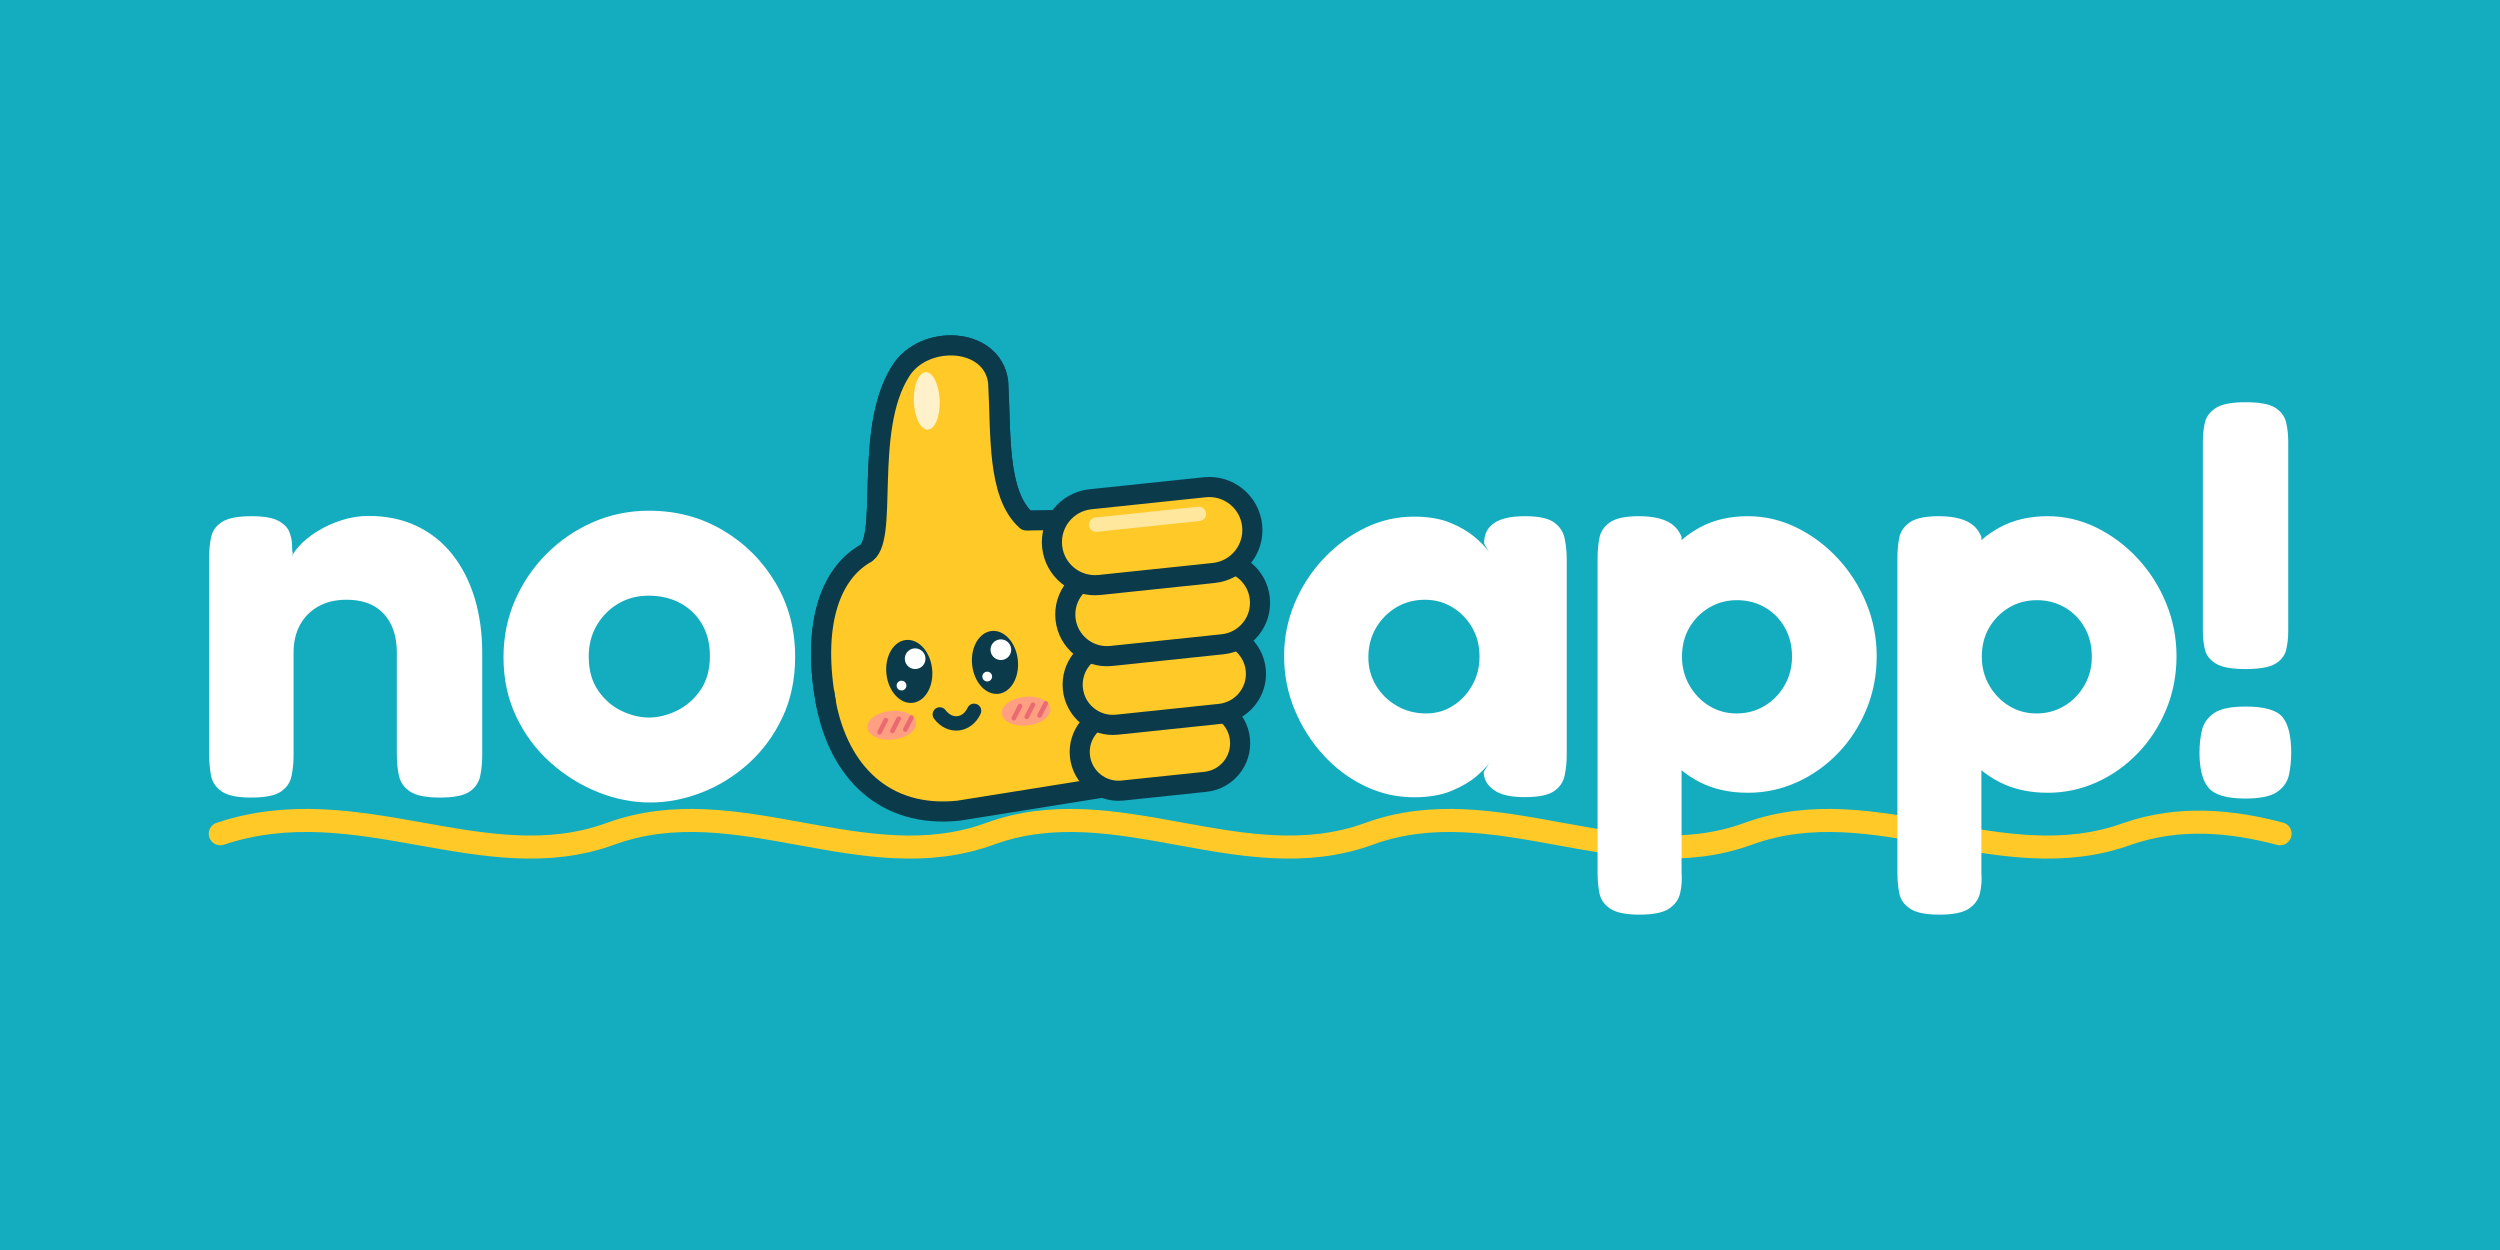
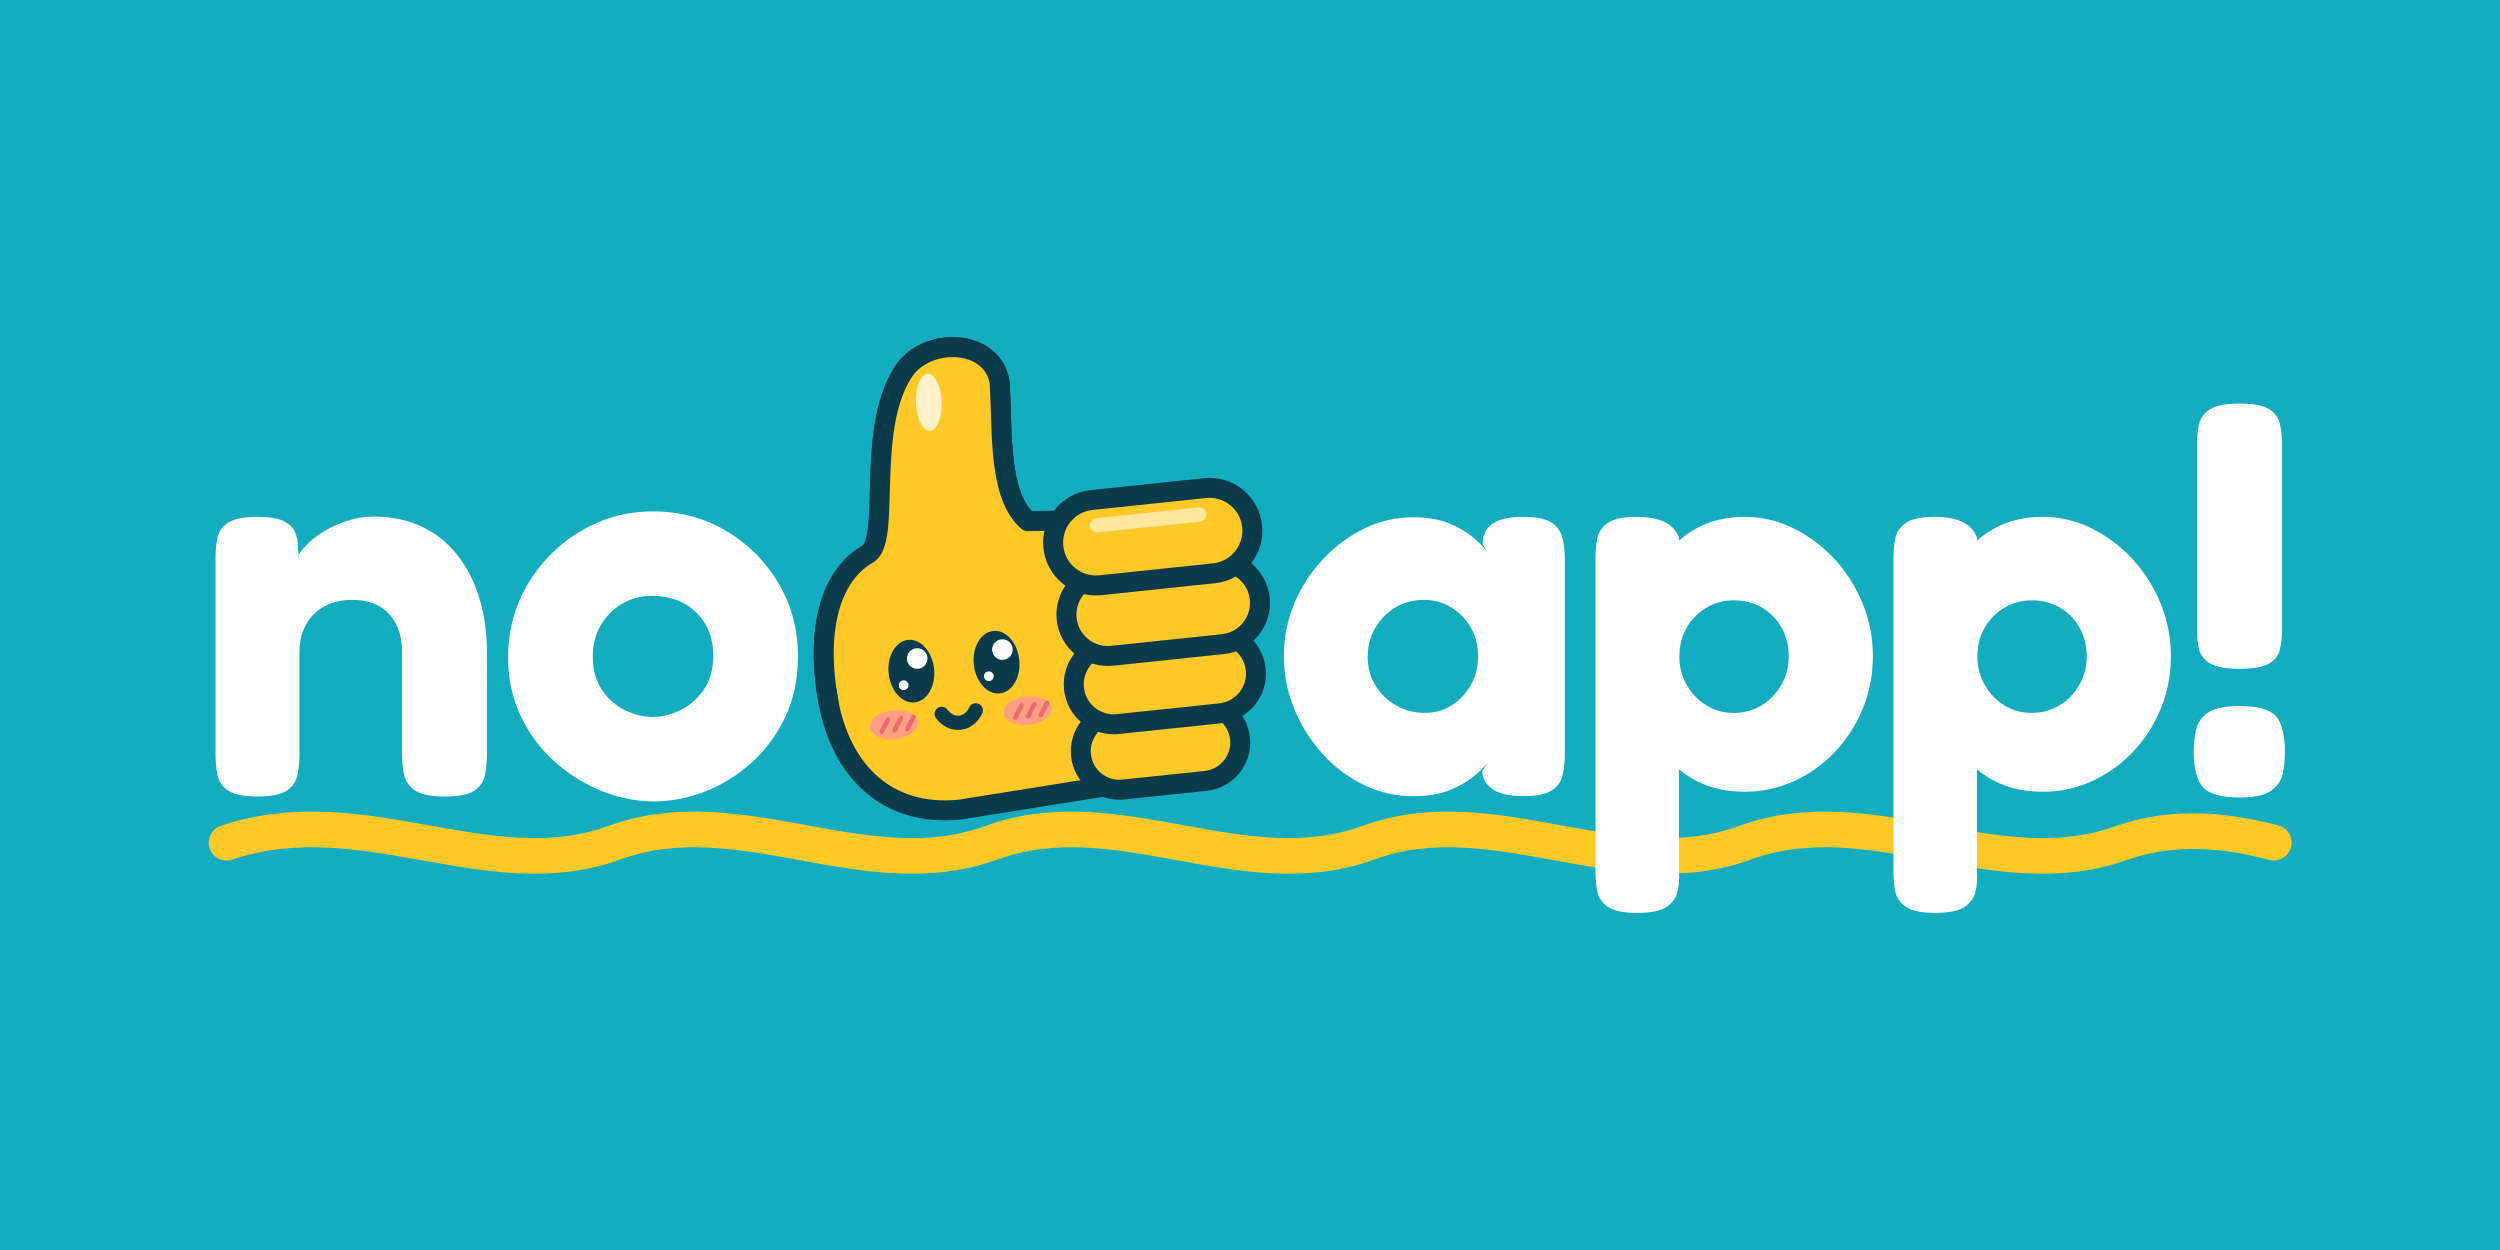
<svg xmlns="http://www.w3.org/2000/svg" width="1200" height="600" viewBox="0 0 1200 600">
  <rect width="1200" height="600" fill="#14ACBF" />
-   <g transform="translate(40.06 134.61) scale(1.2296)">
-     <path d="M 53.4 216.0 C 107.1 198.0 156.5 234.0 205.8 216.0 C 255.2 198.0 304.5 234.0 353.9 216.0 C 403.2 198.0 452.6 234.0 501.9 216.0 C 551.2 198.0 600.6 234.0 649.9 216.0 C 699.3 198.0 748.6 234.0 798.0 216.0 C 818.3 209.0 838.6 211.0 857.5 216.0" fill="none" stroke="#FFC928" stroke-width="9" stroke-linecap="round" />
+   <g transform="translate(43.48 135.62) scale(1.2221)">
+     <path d="M 53.4 220.0 C 107.1 202.0 156.5 238.0 205.8 220.0 C 255.2 202.0 304.5 238.0 353.9 220.0 C 403.2 202.0 452.6 238.0 501.9 220.0 C 551.2 202.0 600.6 238.0 649.9 220.0 C 699.3 202.0 748.6 238.0 798.0 220.0 C 818.3 213.0 838.6 215.0 857.5 220.0" fill="none" stroke="#FFC928" stroke-width="14" stroke-linecap="round" />
    <path d="M65.41 201.87Q57.435 201.87 53.97 199.478Q50.505 197.085 49.79 193.262Q49.075 189.44 49.075 185.205V107.82Q49.075 103.64 49.873 100.037Q50.67 96.435 54.163 94.235Q57.655 92.035 65.63 92.035Q72.78 92.035 76.108 93.85Q79.435 95.665 80.425 98.305Q81.415 100.945 81.415 103.282Q81.415 105.62 81.745 106.5L80.425 110.735Q80.975 107.325 83.917 103.998Q86.86 100.67 91.315 97.92Q95.77 95.17 100.94 93.547Q106.11 91.925 111.17 91.925Q121.785 91.925 130.062 95.858Q138.34 99.79 144.032 106.995Q149.725 114.2 152.695 123.963Q155.665 133.725 155.665 145.44V185.425Q155.665 189.66 154.868 193.483Q154.07 197.305 150.688 199.588Q147.305 201.87 139.11 201.87Q130.915 201.87 127.423 199.478Q123.93 197.085 123.132 193.262Q122.335 189.44 122.335 185.205V145.385Q122.335 138.895 120.052 134.275Q117.77 129.655 113.453 127.153Q109.135 124.65 102.645 124.65Q96.375 124.65 91.727 127.235Q87.08 129.82 84.55 134.44Q82.02 139.06 82.02 145.385V185.425Q82.02 189.66 81.222 193.483Q80.425 197.305 77.015 199.588Q73.605 201.87 65.41 201.87Z M221.225 203.795Q210.885 203.795 200.71 199.697Q190.535 195.6 182.175 188.093Q173.815 180.585 168.892 170.163Q163.97 159.74 163.97 147.09Q163.97 135.21 168.452 124.897Q172.935 114.585 180.8 106.72Q188.665 98.855 198.895 94.373Q209.125 89.89 220.785 89.89Q236.68 89.89 249.55 97.48Q262.42 105.07 270.12 117.968Q277.82 130.865 277.82 146.87Q277.82 160.125 272.842 170.63Q267.865 181.135 259.642 188.56Q251.42 195.985 241.382 199.89Q231.345 203.795 221.225 203.795ZM220.785 170.63Q226.065 170.63 231.565 167.99Q237.065 165.35 240.805 159.988Q244.545 154.625 244.545 146.595Q244.545 139.5 241.492 134.22Q238.44 128.94 233.022 125.998Q227.605 123.055 220.565 123.055Q214.075 123.055 208.822 126.135Q203.57 129.215 200.407 134.577Q197.245 139.94 197.245 146.815Q197.245 154.735 200.902 160.07Q204.56 165.405 210.005 168.017Q215.45 170.63 220.785 170.63Z" fill="#FFFFFF" />
    <path d="M330.436 202.09Q322.406 202.09 318.913 199.697Q315.421 197.305 314.706 193.455Q313.991 189.605 313.991 185.37V58.595Q313.991 54.195 314.816 50.455Q315.641 46.715 319.133 44.405Q322.626 42.095 330.656 42.095Q338.686 42.095 342.096 44.487Q345.506 46.88 346.303 50.62Q347.101 54.36 347.101 58.815V103.64Q351.006 99.57 357.276 95.83Q363.546 92.09 372.236 92.09Q385.931 92.09 396.821 99.02Q407.711 105.95 414.118 117.968Q420.526 129.985 420.526 145.605V185.59Q420.526 189.825 419.728 193.565Q418.931 197.305 415.548 199.67Q412.166 202.035 403.971 202.035Q396.106 202.035 392.531 199.725Q388.956 197.415 388.158 193.593Q387.361 189.77 387.361 185.205V145.385Q387.361 139.06 385.161 134.523Q382.961 129.985 378.726 127.4Q374.491 124.815 368.331 124.815Q360.191 124.815 354.141 129.71Q348.091 134.605 347.101 141.755V185.59Q347.101 189.825 346.276 193.647Q345.451 197.47 342.041 199.78Q338.631 202.09 330.436 202.09Z" fill="#FFFFFF" />
    <path d="M562.527 201.705Q554.332 201.705 550.454 198.845Q546.577 195.985 546.632 191.805L548.942 188.12Q547.512 190.32 543.827 193.51Q540.142 196.7 534.119 199.23Q528.097 201.76 519.407 201.76Q509.287 201.76 500.157 197.36Q491.027 192.96 483.959 185.205Q476.892 177.45 472.794 167.55Q468.697 157.65 468.697 146.595Q468.697 135.815 472.794 126.053Q476.892 116.29 484.069 108.645Q491.247 101.0 500.294 96.6Q509.342 92.2 519.407 92.2Q527.602 92.2 533.322 94.51Q539.042 96.82 542.837 99.955Q546.632 103.09 548.612 105.95L546.797 102.815Q546.632 97.59 550.537 94.812Q554.442 92.035 562.747 92.035Q570.722 92.035 574.077 94.455Q577.432 96.875 578.229 100.78Q579.027 104.685 579.027 109.085V185.04Q579.027 189.33 578.229 193.208Q577.432 197.085 574.049 199.395Q570.667 201.705 562.527 201.705ZM524.137 169.035Q529.912 169.035 534.614 166.037Q539.317 163.04 542.149 158.007Q544.982 152.975 544.982 146.87Q544.982 140.435 542.094 135.485Q539.207 130.535 534.394 127.593Q529.582 124.65 523.697 124.65Q517.372 124.65 512.394 127.675Q507.417 130.7 504.502 135.76Q501.587 140.82 501.587 147.145Q501.587 153.195 504.584 158.145Q507.582 163.095 512.697 166.065Q517.812 169.035 524.137 169.035Z M649.757 200.0Q638.977 200.0 630.782 195.765Q622.587 191.53 617.142 184.077Q611.697 176.625 608.974 166.945Q606.252 157.265 606.417 146.21Q606.582 135.32 609.387 125.502Q612.192 115.685 617.637 108.178Q623.082 100.67 631.112 96.352Q639.142 92.035 649.757 92.035Q659.602 92.035 668.649 96.435Q677.697 100.835 684.792 108.452Q691.887 116.07 695.957 125.942Q700.027 135.815 700.027 146.705Q700.027 157.87 695.957 167.605Q691.887 177.34 684.874 184.6Q677.862 191.86 668.814 195.93Q659.767 200.0 649.757 200.0ZM607.407 247.575Q599.542 247.575 596.049 245.265Q592.557 242.955 591.814 239.297Q591.072 235.64 591.072 231.405V108.425Q591.072 104.135 591.787 100.477Q592.502 96.82 595.912 94.427Q599.322 92.035 607.187 92.035Q613.897 92.035 618.049 93.96Q622.202 95.885 623.852 100.12V231.185Q624.182 235.42 623.302 239.188Q622.422 242.955 618.929 245.265Q615.437 247.575 607.407 247.575ZM645.302 169.035Q651.352 169.035 656.247 166.093Q661.142 163.15 664.057 158.09Q666.972 153.03 666.972 146.87Q666.972 140.49 664.139 135.485Q661.307 130.48 656.412 127.648Q651.517 124.815 645.467 124.815Q639.472 124.815 634.577 127.757Q629.682 130.7 626.849 135.623Q624.017 140.545 624.017 146.87Q624.017 153.03 626.932 158.09Q629.847 163.15 634.659 166.093Q639.472 169.035 645.302 169.035Z M766.797 200.0Q756.017 200.0 747.822 195.765Q739.627 191.53 734.182 184.077Q728.737 176.625 726.014 166.945Q723.292 157.265 723.457 146.21Q723.622 135.32 726.427 125.502Q729.232 115.685 734.677 108.178Q740.122 100.67 748.152 96.352Q756.182 92.035 766.797 92.035Q776.642 92.035 785.689 96.435Q794.737 100.835 801.832 108.452Q808.927 116.07 812.997 125.942Q817.067 135.815 817.067 146.705Q817.067 157.87 812.997 167.605Q808.927 177.34 801.914 184.6Q794.902 191.86 785.854 195.93Q776.807 200.0 766.797 200.0ZM724.447 247.575Q716.582 247.575 713.089 245.265Q709.597 242.955 708.854 239.297Q708.112 235.64 708.112 231.405V108.425Q708.112 104.135 708.827 100.477Q709.542 96.82 712.952 94.427Q716.362 92.035 724.227 92.035Q730.937 92.035 735.089 93.96Q739.242 95.885 740.892 100.12V231.185Q741.222 235.42 740.342 239.188Q739.462 242.955 735.969 245.265Q732.477 247.575 724.447 247.575ZM762.342 169.035Q768.392 169.035 773.287 166.093Q778.182 163.15 781.097 158.09Q784.012 153.03 784.012 146.87Q784.012 140.49 781.179 135.485Q778.347 130.48 773.452 127.648Q768.557 124.815 762.507 124.815Q756.512 124.815 751.617 127.757Q746.722 130.7 743.889 135.623Q741.057 140.545 741.057 146.87Q741.057 153.03 743.972 158.09Q746.887 163.15 751.699 166.093Q756.512 169.035 762.342 169.035Z M843.962 151.71Q835.932 151.71 832.439 149.593Q828.947 147.475 828.149 144.065Q827.352 140.655 827.352 136.75V62.885Q827.352 58.98 828.149 55.487Q828.947 51.995 832.439 49.767Q835.932 47.54 844.072 47.54Q852.267 47.54 855.677 49.74Q859.087 51.94 859.884 55.515Q860.682 59.09 860.682 62.995V136.805Q860.682 140.71 859.884 144.148Q859.087 147.585 855.622 149.648Q852.157 151.71 843.962 151.71ZM843.962 202.255Q833.182 202.255 829.607 198.102Q826.032 193.95 826.032 184.215Q826.032 179.76 826.967 175.662Q827.902 171.565 831.642 168.952Q835.382 166.34 844.072 166.34Q855.017 166.34 858.427 170.438Q861.837 174.535 861.837 184.38Q861.837 188.835 860.984 192.933Q860.132 197.03 856.392 199.642Q852.652 202.255 843.962 202.255Z" fill="#FFFFFF" />
    <g transform="translate(373.26 116.09) rotate(0) scale(1.1215) translate(-105.75 -112.75)">
      <g transform="matrix(0.99452 -0.10453 0.10453 0.99452 -11.941 12.156)">
        <path d="M28.00 148.00 C26.00 121.70 33.40 104.00 46.70 97.80 C51.35 96.30 52.33 85.62 54.05 72.91 C55.77 60.20 58.25 45.45 65.90 35.80 C75.20 23.70 98.90 27.10 99.30 43.00 C98.90 51.85 97.75 61.53 97.86 70.28 C97.97 79.03 99.35 86.85 104.00 92.00 L126 94 L144 96 L144 186 L70 190 C44 190 30 172 28 148 Z" fill="#FFC928" stroke="#0B3B4A" stroke-width="7" stroke-linejoin="round" stroke-linecap="round" />
        <rect x="114" y="162" width="56" height="27" rx="13.5" fill="#FFC928" stroke="#0B3B4A" stroke-width="7" stroke-linejoin="round" stroke-linecap="round" />
        <rect x="114" y="138" width="64" height="28" rx="14" fill="#FFC928" stroke="#0B3B4A" stroke-width="7" stroke-linejoin="round" stroke-linecap="round" />
        <rect x="114" y="113" width="68" height="29" rx="14.5" fill="#FFC928" stroke="#0B3B4A" stroke-width="7" stroke-linejoin="round" stroke-linecap="round" />
        <rect x="112" y="87" width="70" height="30" rx="15" fill="#FFC928" stroke="#0B3B4A" stroke-width="7" stroke-linejoin="round" stroke-linecap="round" />
        <path d="M128 96 H164" stroke="#FFFFFF" stroke-width="5" stroke-linecap="round" opacity="0.55" />
        <path d="M28.00 148.00 C26.00 121.70 33.40 104.00 46.70 97.80 C51.35 96.30 52.33 85.62 54.05 72.91 C55.77 60.20 58.25 45.45 65.90 35.80 C75.20 23.70 98.90 27.10 99.30 43.00 C98.90 51.85 97.75 61.53 97.86 70.28 C97.97 79.03 99.35 86.85 104.00 92.00 L104.00 106 L52 114 Z" fill="#FFC928" />
        <path d="M28.00 148.00 C26.00 121.70 33.40 104.00 46.70 97.80 C51.35 96.30 52.33 85.62 54.05 72.91 C55.77 60.20 58.25 45.45 65.90 35.80 C75.20 23.70 98.90 27.10 99.30 43.00 C98.90 51.85 97.75 61.53 97.86 70.28 C97.97 79.03 99.35 86.85 104.00 92.00" fill="none" stroke="#0B3B4A" stroke-width="7" stroke-linejoin="round" stroke-linecap="round" />
        <ellipse transform="rotate(4.0 73.90 47.00)" cx="73.90" cy="47.00" rx="4.5" ry="10" fill="#FFFFFF" opacity="0.750" />
        <path d="M92 66 C100 63 108 64 114 68" stroke="#FFFFFF" stroke-width="5" stroke-linecap="round" fill="none" opacity="0.000" />
        <g transform="translate(0.00 0)">
          <ellipse cx="58" cy="140.00" rx="8.00" ry="11.00" fill="#0B3B4A" opacity="1.000" />
          <circle cx="60.50" cy="135.82" r="3.60" fill="#fff" opacity="1.000" />
          <path transform="translate(60.50 135.82) scale(0.600)" d="M0 -6.2 L2 -2 6.2 0 2 2 0 6.2 -2 2 -6.2 0 -2 -2 Z" fill="#fff" opacity="0.000" />
          <circle cx="54.80" cy="144.62" r="1.70" fill="#fff" opacity="1.000" />
          <ellipse cx="88" cy="140.00" rx="8.00" ry="11.00" fill="#0B3B4A" opacity="1.000" />
          <circle cx="90.50" cy="135.82" r="3.60" fill="#fff" opacity="1.000" />
          <path transform="translate(90.50 135.82) scale(0.600)" d="M0 -6.2 L2 -2 6.2 0 2 2 0 6.2 -2 2 -6.2 0 -2 -2 Z" fill="#fff" opacity="0.000" />
          <circle cx="84.80" cy="144.62" r="1.70" fill="#fff" opacity="1.000" />
          <ellipse cx="50.00" cy="158.00" rx="8.5" ry="5" fill="#FF8FA3" opacity="0.72" />
          <path d="M45.50 160.00 l2.6 -4 M50.00 160.00 l2.6 -4 M54.50 160.00 l2.6 -4" stroke="#E2546C" stroke-width="1.6" stroke-linecap="round" opacity="0.7" />
          <ellipse cx="97.00" cy="158.00" rx="8.5" ry="5" fill="#FF8FA3" opacity="0.72" />
          <path d="M92.50 160.00 l2.6 -4 M97.00 160.00 l2.6 -4 M101.50 160.00 l2.6 -4" stroke="#E2546C" stroke-width="1.6" stroke-linecap="round" opacity="0.7" />
          <path d="M67.00 156.00 C70.00 161.00 76.00 161.00 79.00 156.00 C76.00 161.00 70.00 161.00 67.00 156.00 Z" fill="#0B3B4A" stroke="#0B3B4A" stroke-width="5.00" stroke-linejoin="round" stroke-linecap="round" />
        </g>
      </g>
    </g>
  </g>
</svg>
